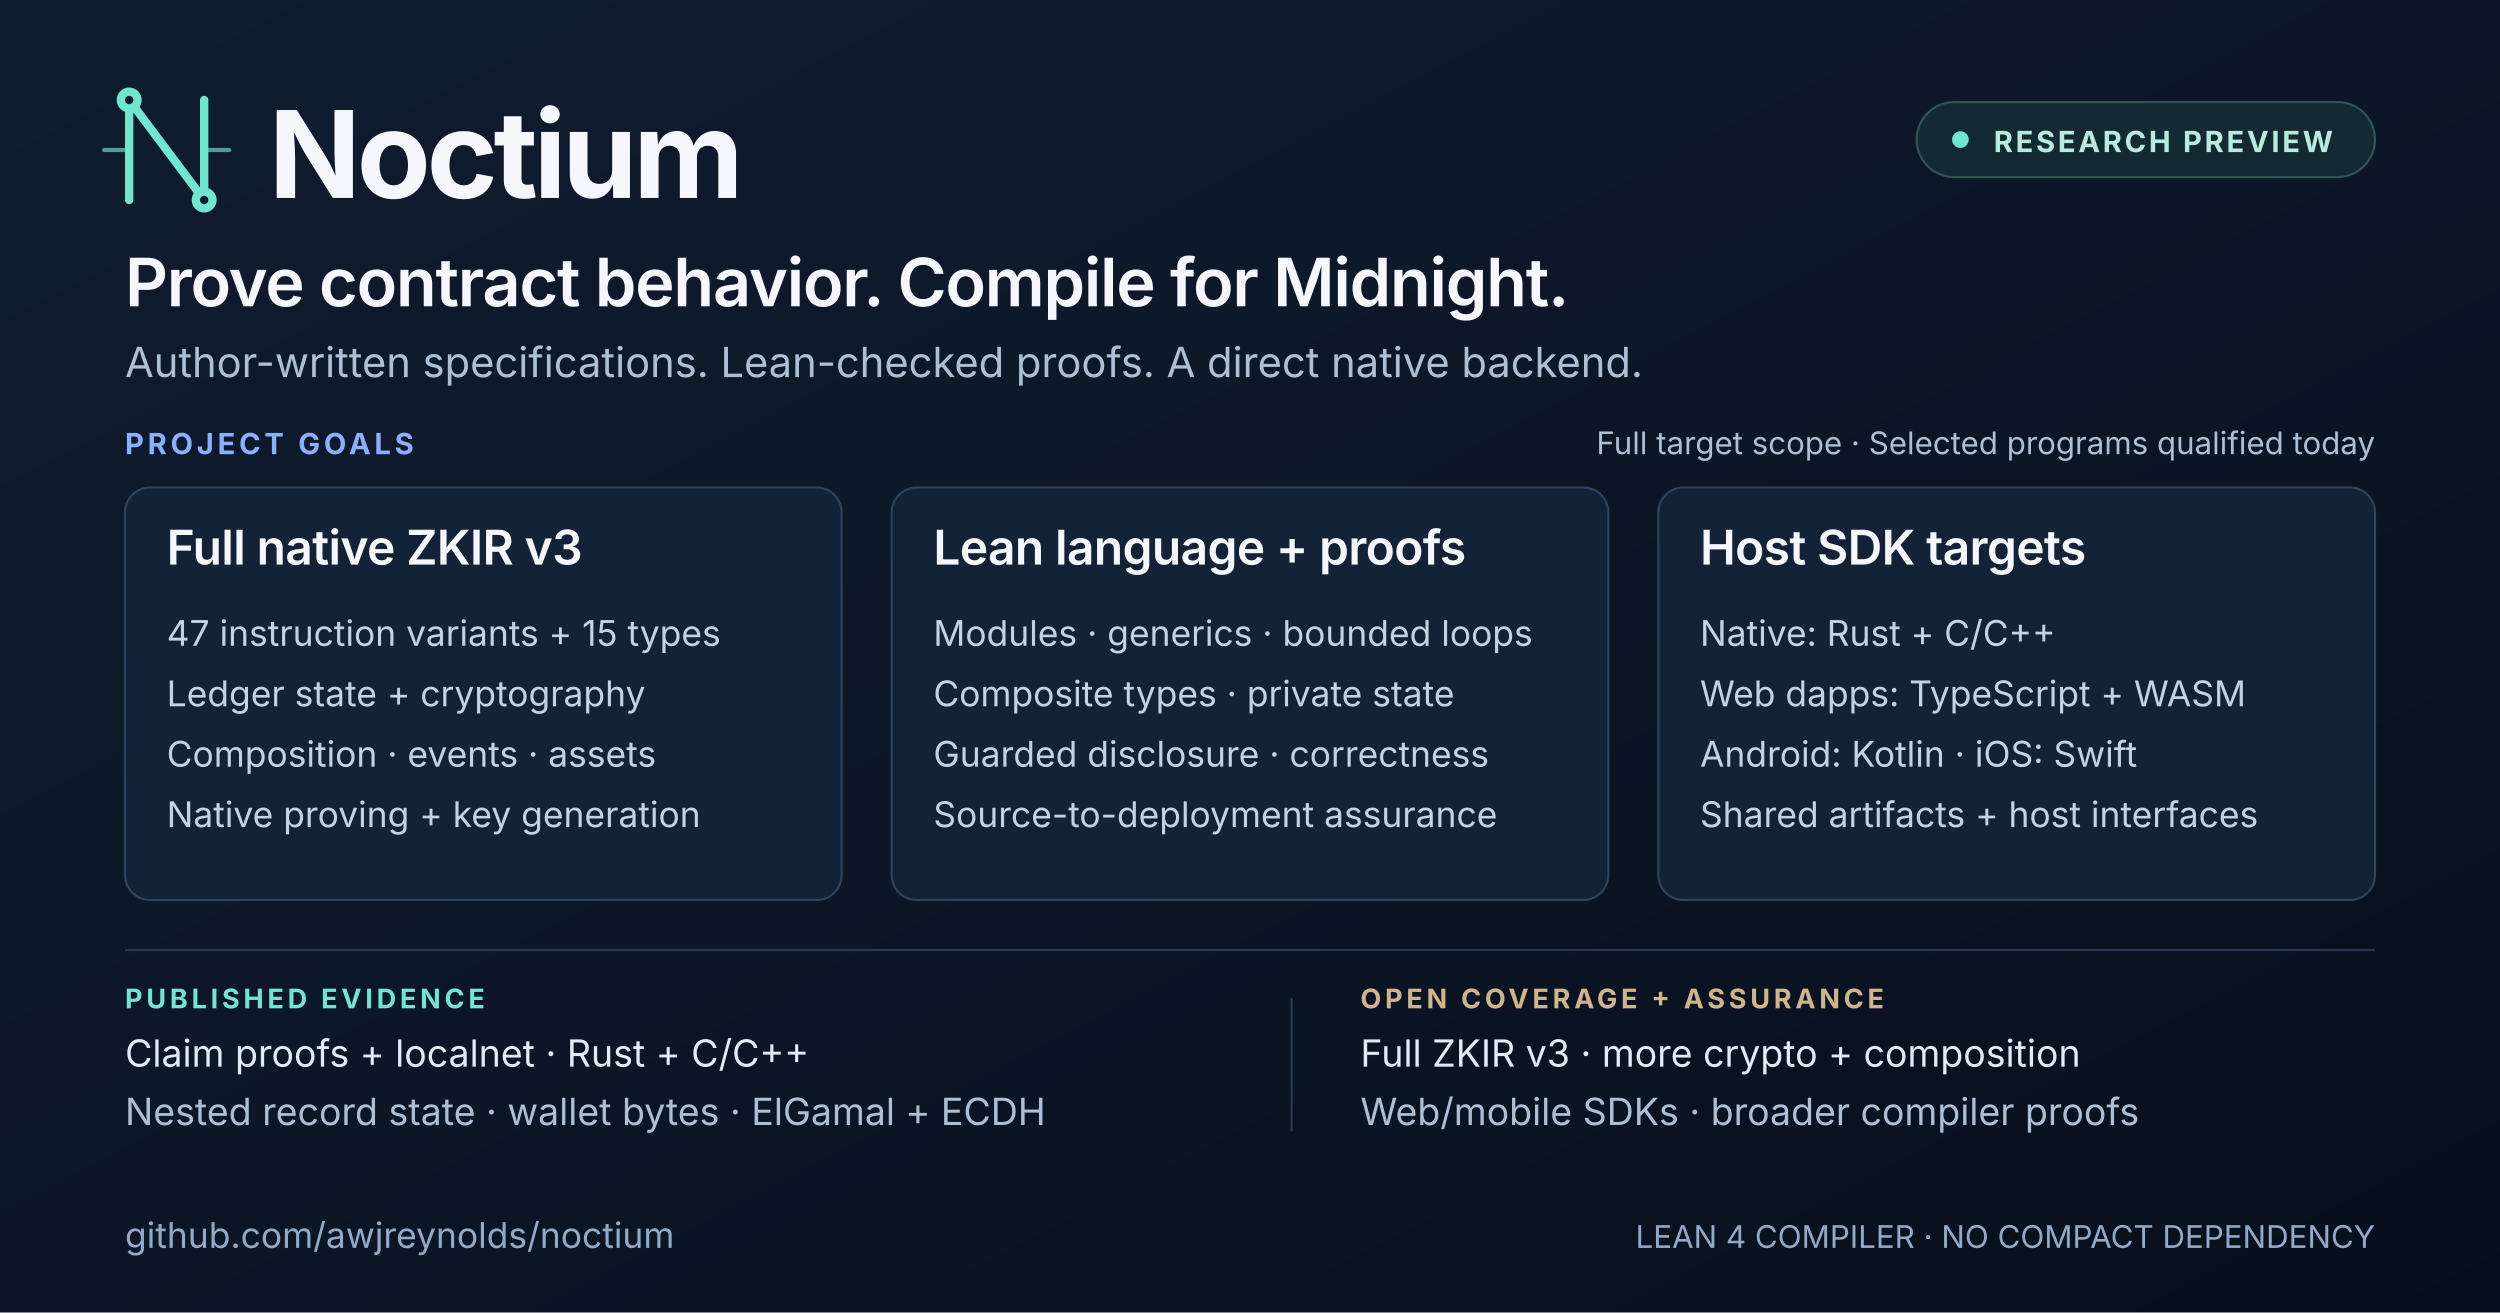
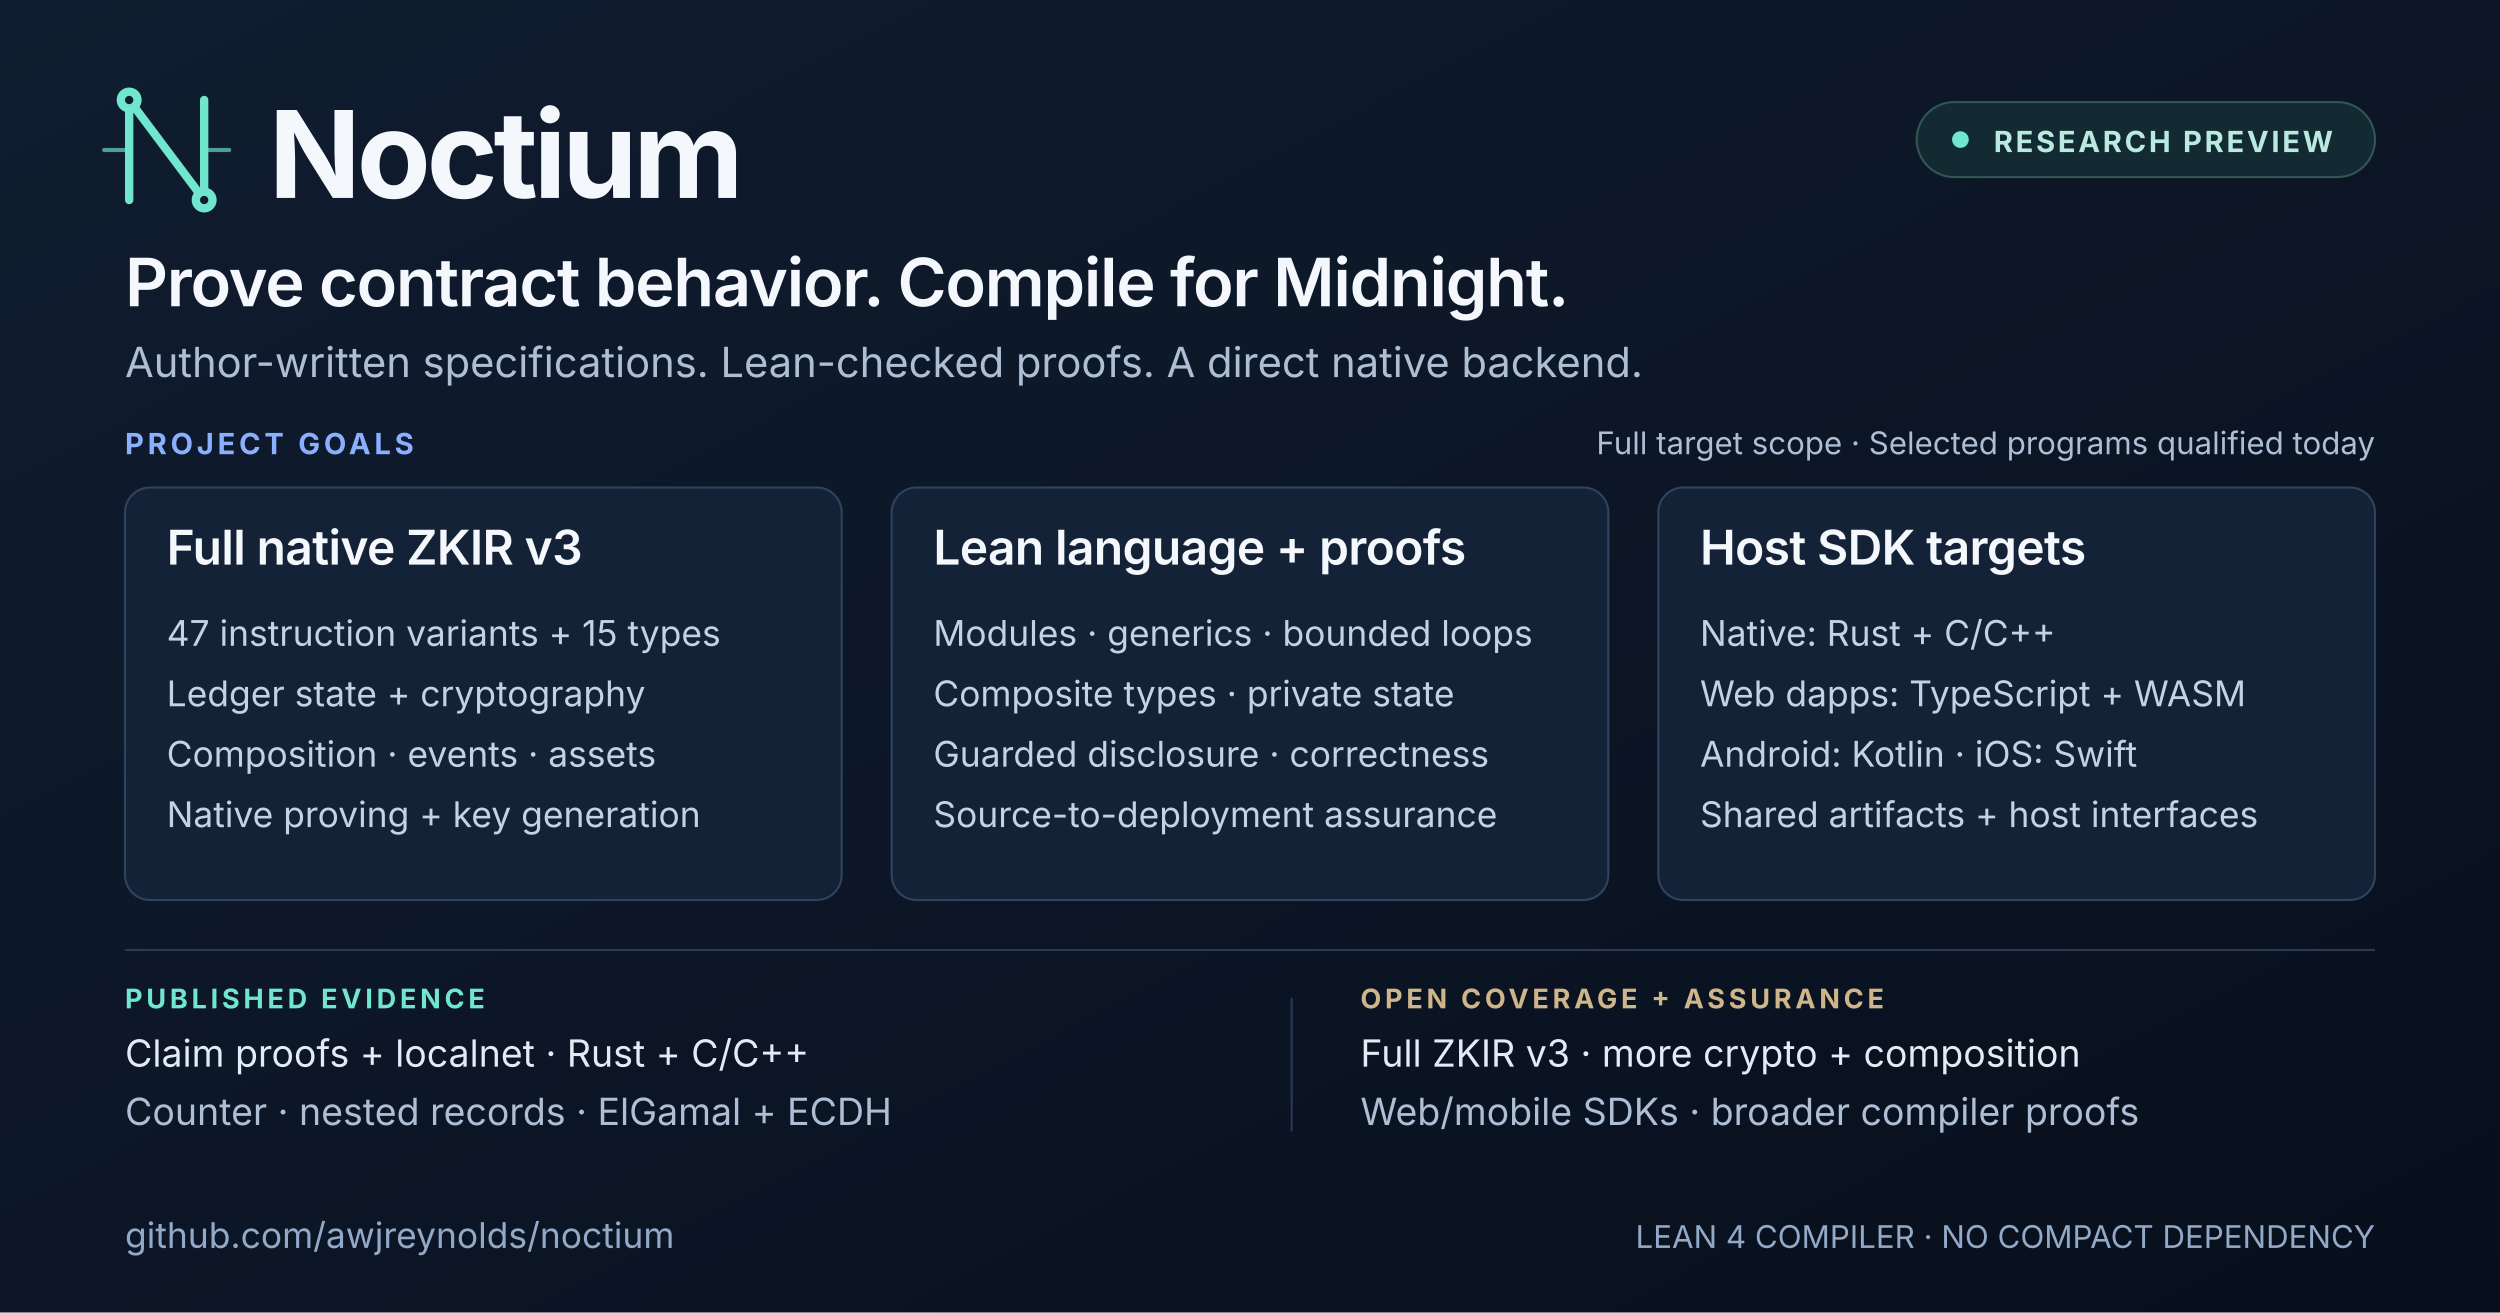
<svg xmlns="http://www.w3.org/2000/svg" width="1200" height="630" viewBox="0 0 1200 630" role="img" aria-labelledby="title description">
  <defs>
    <linearGradient id="background" x1="0" y1="0" x2="1" y2="1">
      <stop offset="0" stop-color="#101D30" />
      <stop offset="1" stop-color="#080F1C" />
    </linearGradient>
    <linearGradient id="accent" x1="0" y1="0" x2="1" y2="0">
      <stop offset="0" stop-color="#70E6CF" />
      <stop offset="1" stop-color="#8BAFFF" />
    </linearGradient>
  </defs>
  <rect width="1200" height="630" fill="url(#background)" />
  <path d="M0 2H1200" stroke="url(#accent)" stroke-width="4" />
  <g stroke="#70E6CF" stroke-width="4" fill="none" stroke-linecap="round" stroke-linejoin="round">
    <path d="M62 96V48L98 96V48" />
    <path d="M50 72H62M98 72H110" stroke-width="2" opacity="0.65" />
    <circle cx="62" cy="48" r="4" fill="#101D30" />
    <circle cx="98" cy="96" r="4" fill="#101D30" />
  </g>
  <g font-family="Inter, Arial, Helvetica, sans-serif">
    <text x="129" y="95" fill="#F4F7FC" font-size="58" font-weight="700" letter-spacing="-2">Noctium</text>
    <rect x="920" y="49" width="220" height="36" rx="18" fill="#142A32" stroke="#315654" />
    <circle cx="941" cy="67" r="4" fill="#70E6CF" />
    <text x="957" y="73" fill="#B9E9DF" font-size="14" font-weight="700" letter-spacing="1.3">RESEARCH PREVIEW</text>
    <text x="60" y="147" fill="#F4F7FC" font-size="32" font-weight="600" letter-spacing="-0.6">Prove contract behavior. Compile for Midnight.</text>
    <text x="60" y="181" fill="#AEBFD5" font-size="20">Author-written specifications. Lean-checked proofs. A direct native backend.</text>
    <text x="60" y="218" fill="#8BAFFF" font-size="14" font-weight="700" letter-spacing="1.8">PROJECT GOALS</text>
    <text x="1140" y="218" fill="#AEBFD5" font-size="15" text-anchor="end">Full target scope · Selected programs qualified today</text>
    <g fill="#132236" stroke="#30435E">
      <rect x="60" y="234" width="344" height="198" rx="12" />
      <rect x="428" y="234" width="344" height="198" rx="12" />
      <rect x="796" y="234" width="344" height="198" rx="12" />
    </g>
    <g fill="#F4F7FC" font-size="23" font-weight="600" letter-spacing="-0.3">
      <text x="80" y="271">Full native ZKIR v3</text>
      <text x="448" y="271">Lean language + proofs</text>
      <text x="816" y="271">Host SDK targets</text>
    </g>
    <g fill="#C5D2E4" font-size="17">
      <text x="80" y="310">47 instruction variants + 15 types</text>
      <text x="80" y="339">Ledger state + cryptography</text>
      <text x="80" y="368">Composition · events · assets</text>
      <text x="80" y="397">Native proving + key generation</text>
      <text x="448" y="310">Modules · generics · bounded loops</text>
      <text x="448" y="339">Composite types · private state</text>
      <text x="448" y="368">Guarded disclosure · correctness</text>
      <text x="448" y="397">Source-to-deployment assurance</text>
      <text x="816" y="310">Native: Rust + C/C++</text>
      <text x="816" y="339">Web dapps: TypeScript + WASM</text>
      <text x="816" y="368">Android: Kotlin · iOS: Swift</text>
      <text x="816" y="397">Shared artifacts + host interfaces</text>
    </g>
    <path d="M60 456H1140" stroke="#293A52" />
    <text x="60" y="484" fill="#70E6CF" font-size="13" font-weight="700" letter-spacing="1.8">PUBLISHED EVIDENCE</text>
    <text x="60" y="512" fill="#E3EBF5" font-size="18">Claim proofs + localnet · Rust + C/C++</text>
-     <text x="60" y="540" fill="#AEBFD5" font-size="18">Nested record state · wallet bytes · ElGamal + ECDH</text>
+     <text x="60" y="540" fill="#AEBFD5" font-size="18">Counter · nested records · ElGamal + ECDH</text>
    <path d="M620 479V543" stroke="#293A52" />
    <text x="653" y="484" fill="#CFB58A" font-size="13" font-weight="700" letter-spacing="1.8">OPEN COVERAGE + ASSURANCE</text>
    <text x="653" y="512" fill="#E3EBF5" font-size="18">Full ZKIR v3 · more crypto + composition</text>
    <text x="653" y="540" fill="#AEBFD5" font-size="18">Web/mobile SDKs · broader compiler proofs</text>
    <text x="60" y="599" fill="#92A9C7" font-size="17">github.com/awjreynolds/noctium</text>
    <text x="1140" y="599" fill="#92A9C7" font-size="15" text-anchor="end">LEAN 4 COMPILER · NO COMPACT DEPENDENCY</text>
  </g>
</svg>
